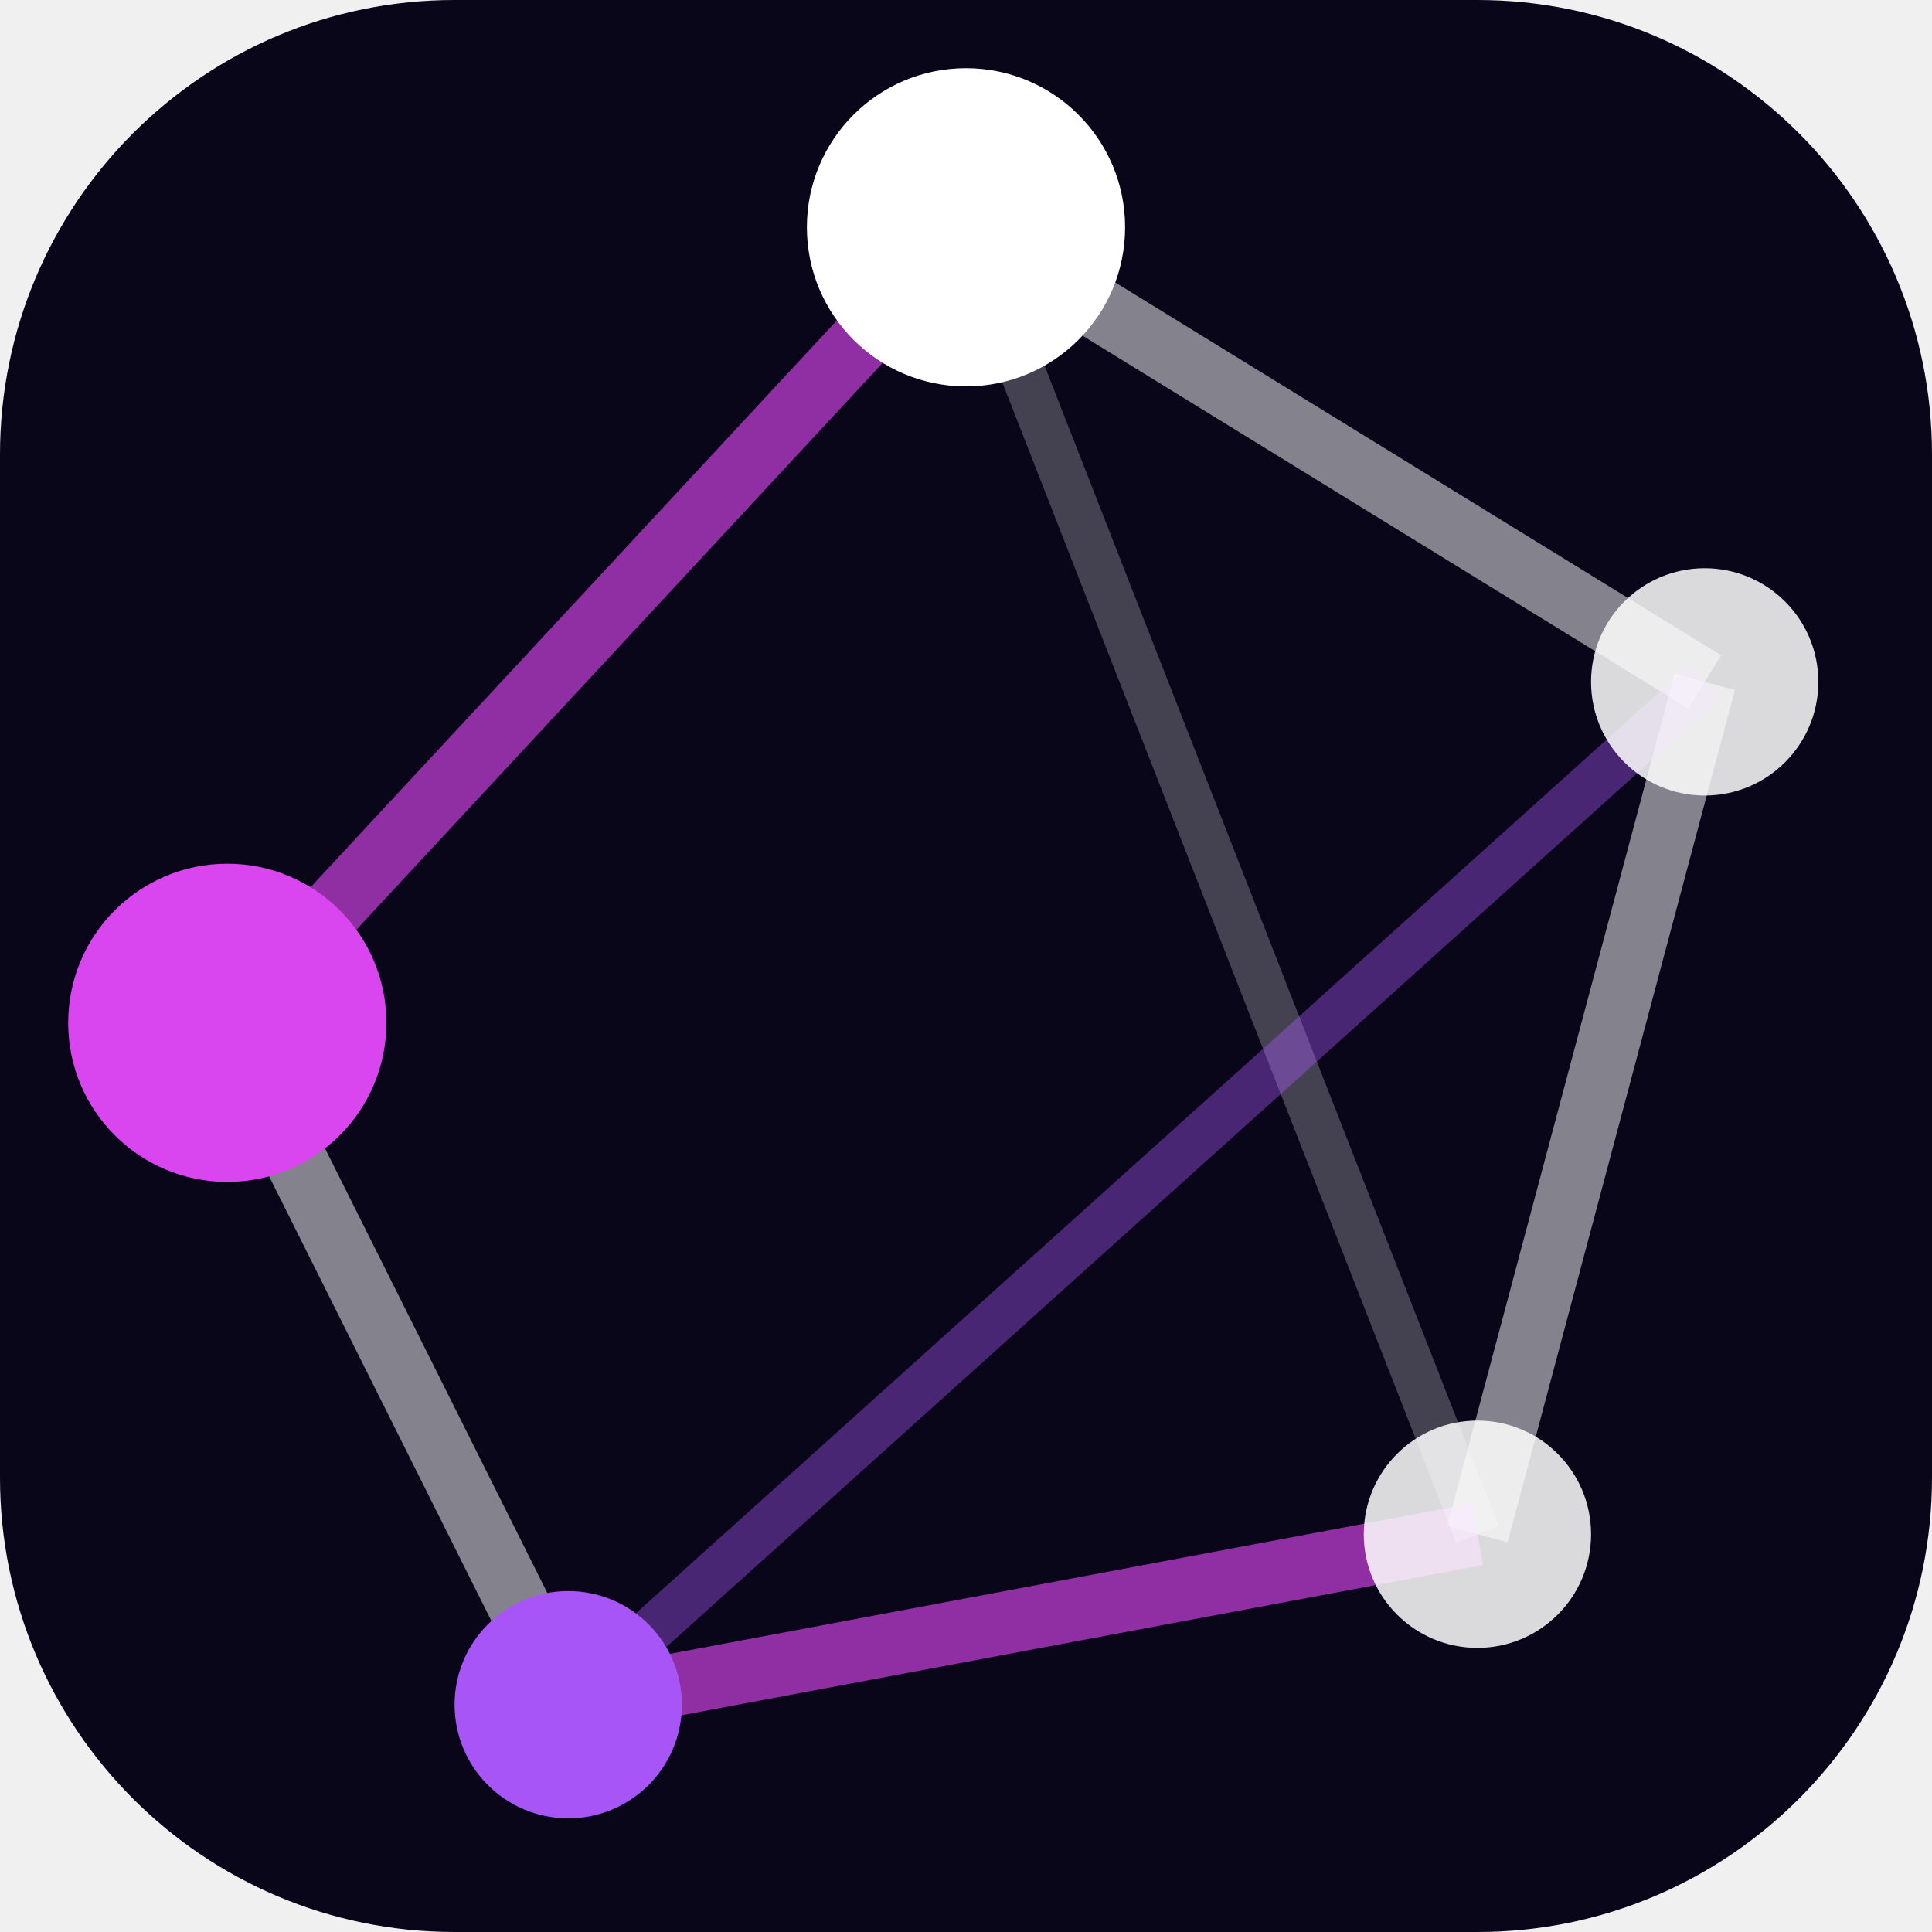
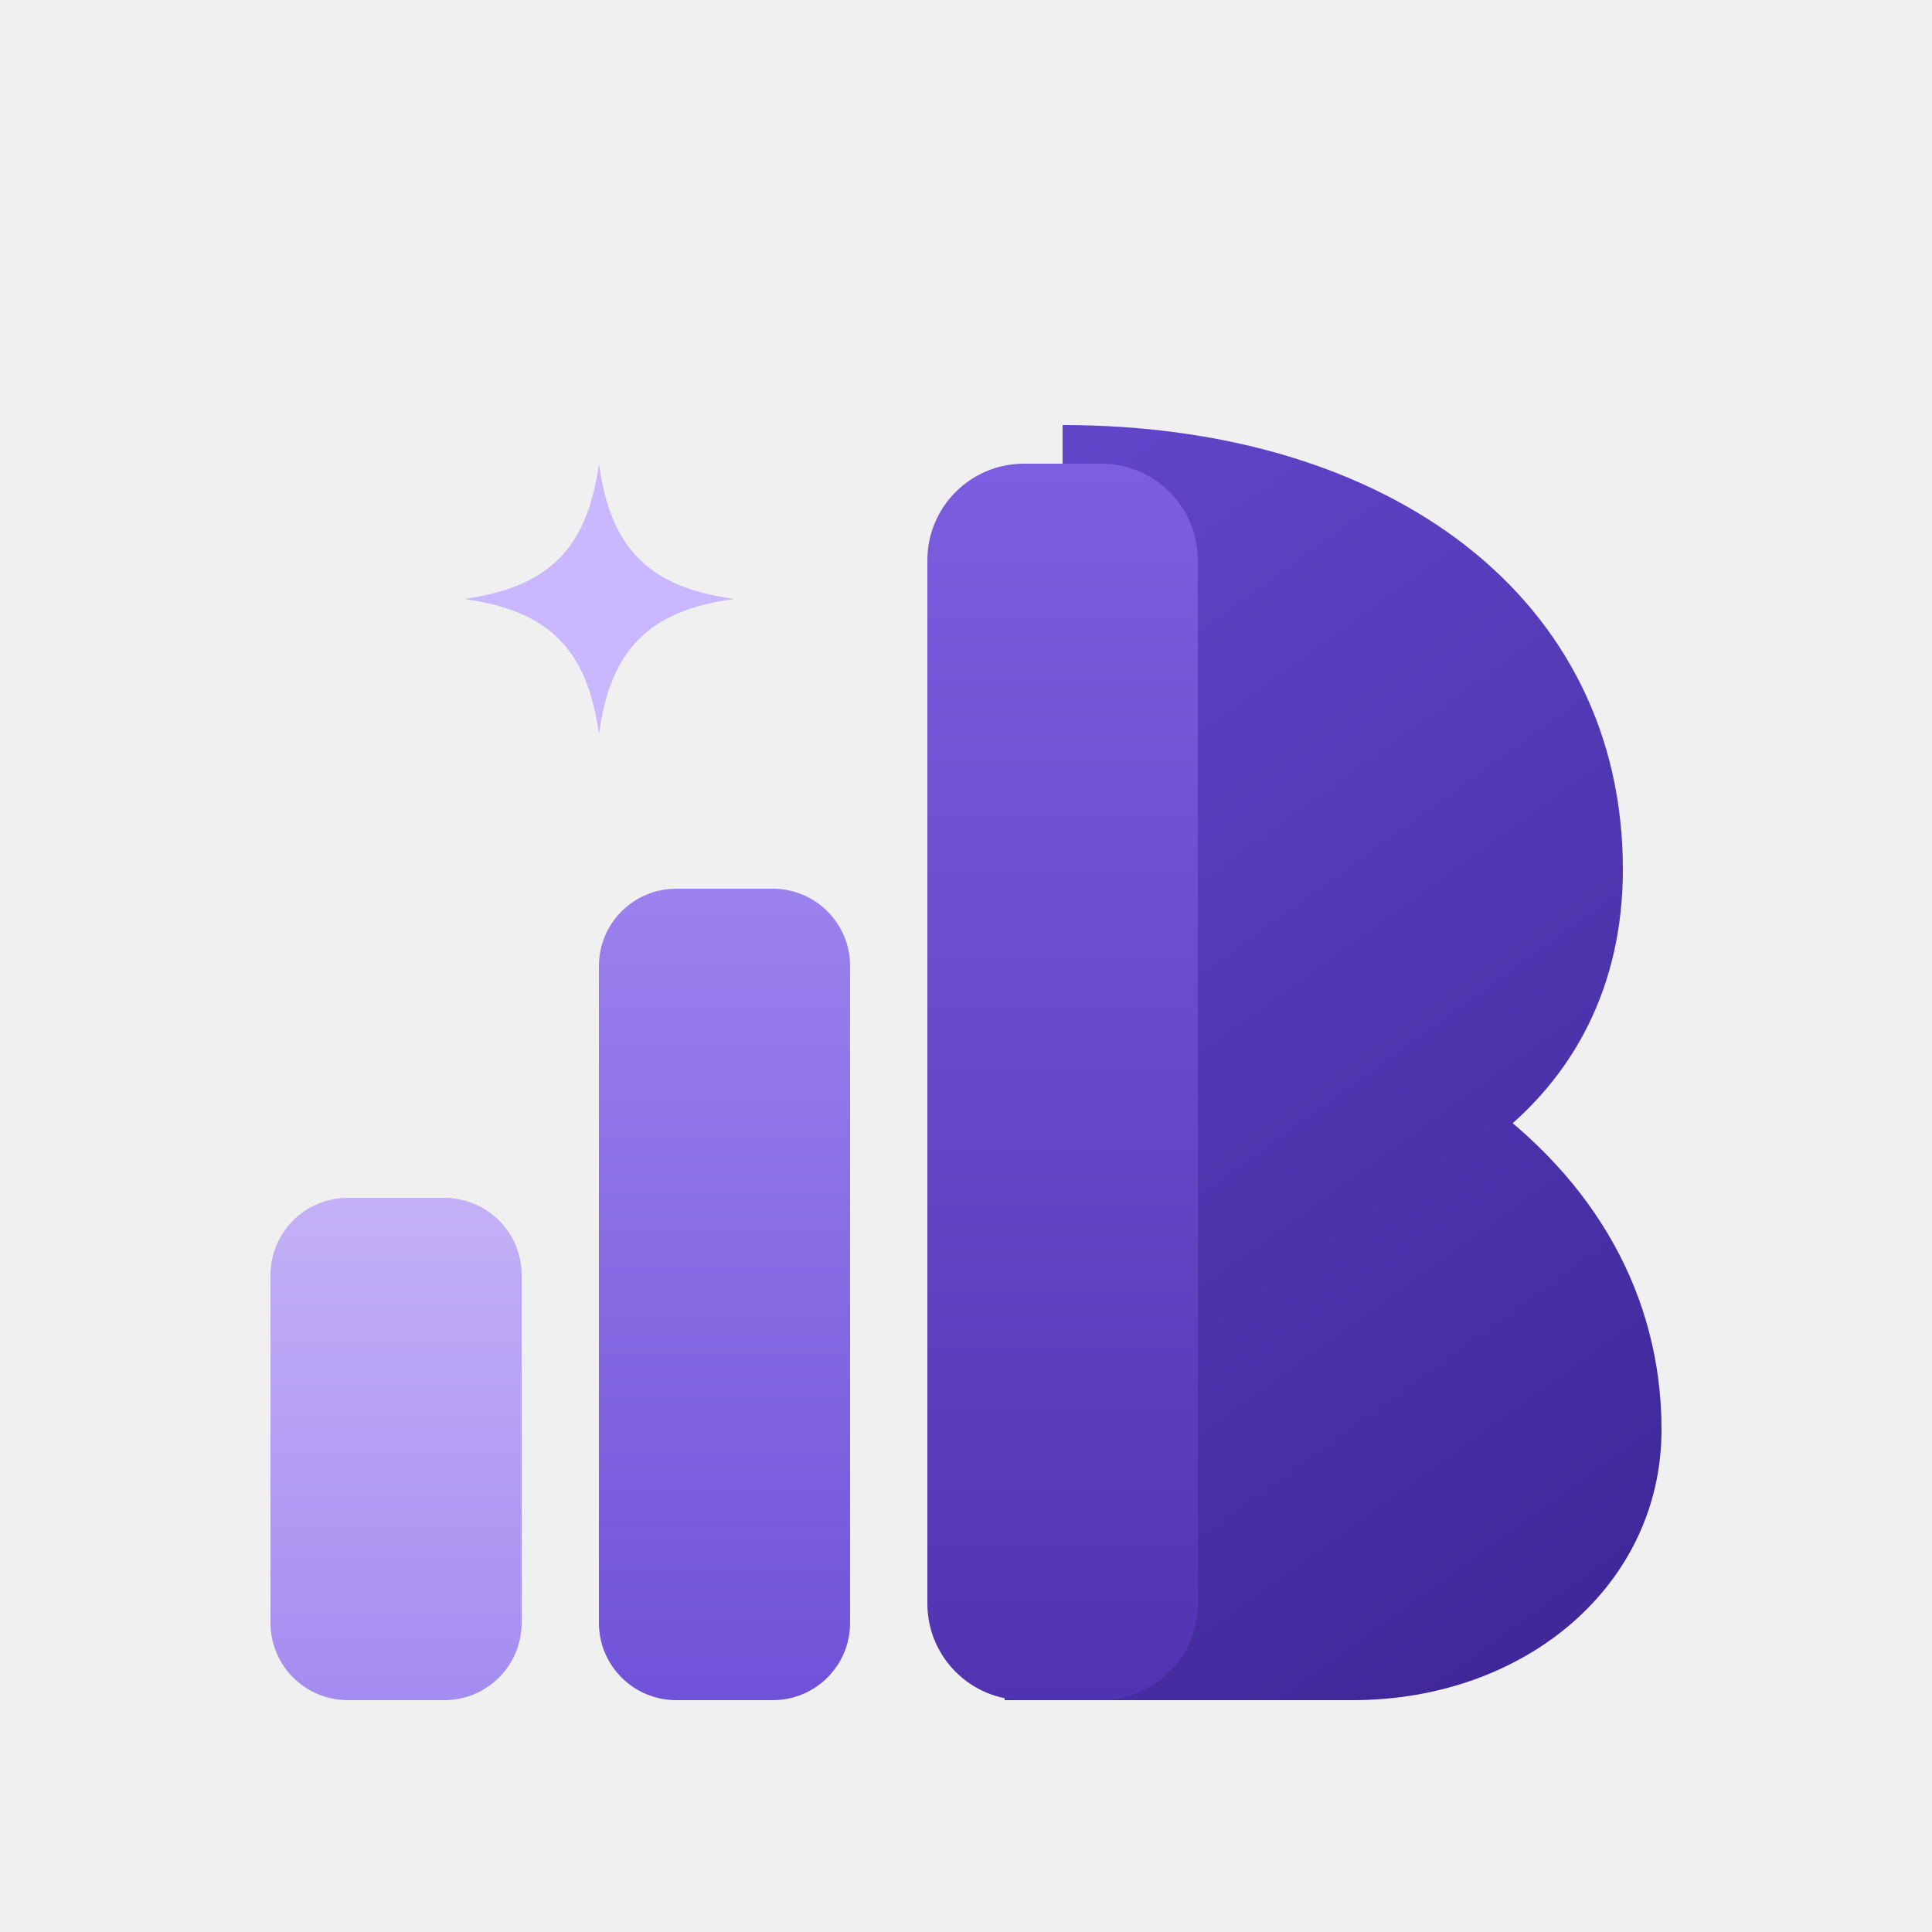
- <svg xmlns="http://www.w3.org/2000/svg" viewBox="0 0 34 34" fill="none">
-   <rect width="34" height="34" rx="8" fill="#09061a" />
-   <line x1="17" y1="4" x2="30" y2="12" stroke="rgba(255,255,255,0.50)" stroke-width="1.1" />
-   <line x1="30" y1="12" x2="26" y2="27" stroke="rgba(255,255,255,0.50)" stroke-width="1.1" />
-   <line x1="26" y1="27" x2="10" y2="30" stroke="rgba(217,70,239,0.65)" stroke-width="1.1" />
-   <line x1="10" y1="30" x2="4" y2="18" stroke="rgba(255,255,255,0.50)" stroke-width="1.1" />
-   <line x1="4" y1="18" x2="17" y2="4" stroke="rgba(217,70,239,0.65)" stroke-width="1.1" />
-   <line x1="17" y1="4" x2="26" y2="27" stroke="rgba(255,255,255,0.24)" stroke-width="0.8" />
-   <line x1="30" y1="12" x2="10" y2="30" stroke="rgba(168,85,247,0.40)" stroke-width="0.8" />
-   <circle cx="17" cy="4" r="2.8" fill="white" />
-   <circle cx="30" cy="12" r="2" fill="white" opacity="0.85" />
-   <circle cx="26" cy="27" r="2" fill="white" opacity="0.85" />
-   <circle cx="4" cy="18" r="2.8" fill="#d946ef" />
-   <circle cx="10" cy="30" r="2" fill="#a855f7" />
+ <svg xmlns="http://www.w3.org/2000/svg" viewBox="0 0 100 100" fill="none">
+   <defs>
+     <linearGradient id="b-deep" x1="30" y1="18" x2="82" y2="90" gradientUnits="userSpaceOnUse">
+       <stop offset="0" stop-color="#6a4fd6" />
+       <stop offset="1" stop-color="#3d2596" />
+     </linearGradient>
+     <linearGradient id="b-tall" x1="55" y1="24" x2="55" y2="88" gradientUnits="userSpaceOnUse">
+       <stop offset="0" stop-color="#7c5fe0" />
+       <stop offset="1" stop-color="#4f33b0" />
+     </linearGradient>
+     <linearGradient id="b-mid" x1="37" y1="46" x2="37" y2="88" gradientUnits="userSpaceOnUse">
+       <stop offset="0" stop-color="#9b82ee" />
+       <stop offset="1" stop-color="#6f52d8" />
+     </linearGradient>
+     <linearGradient id="b-low" x1="20" y1="62" x2="20" y2="88" gradientUnits="userSpaceOnUse">
+       <stop offset="0" stop-color="#c3b1f7" />
+       <stop offset="1" stop-color="#a48cf0" />
+     </linearGradient>
+   </defs>
+   <path d="M55 22 C72 22 84 31 84 45 C84 57 74 64 60 64 L55 64 Z" fill="url(#b-deep)" />
+   <path d="M52 50 C72 50 86 60 86 74 C86 82 79 88 70 88 L52 88 Z" fill="url(#b-deep)" />
+   <rect x="14" y="62" width="13" height="26" rx="4" fill="url(#b-low)" />
+   <rect x="31" y="46" width="13" height="42" rx="4" fill="url(#b-mid)" />
+   <rect x="48" y="24" width="14" height="64" rx="5" fill="url(#b-tall)" />
+   <path d="M31 24 C31.6 28.4 33.6 30.4 38 31 C33.6 31.6 31.6 33.6 31 38 C30.4 33.6 28.4 31.6 24 31 C28.4 30.4 30.4 28.4 31 24 Z" fill="#c9b8ff" />
</svg>
